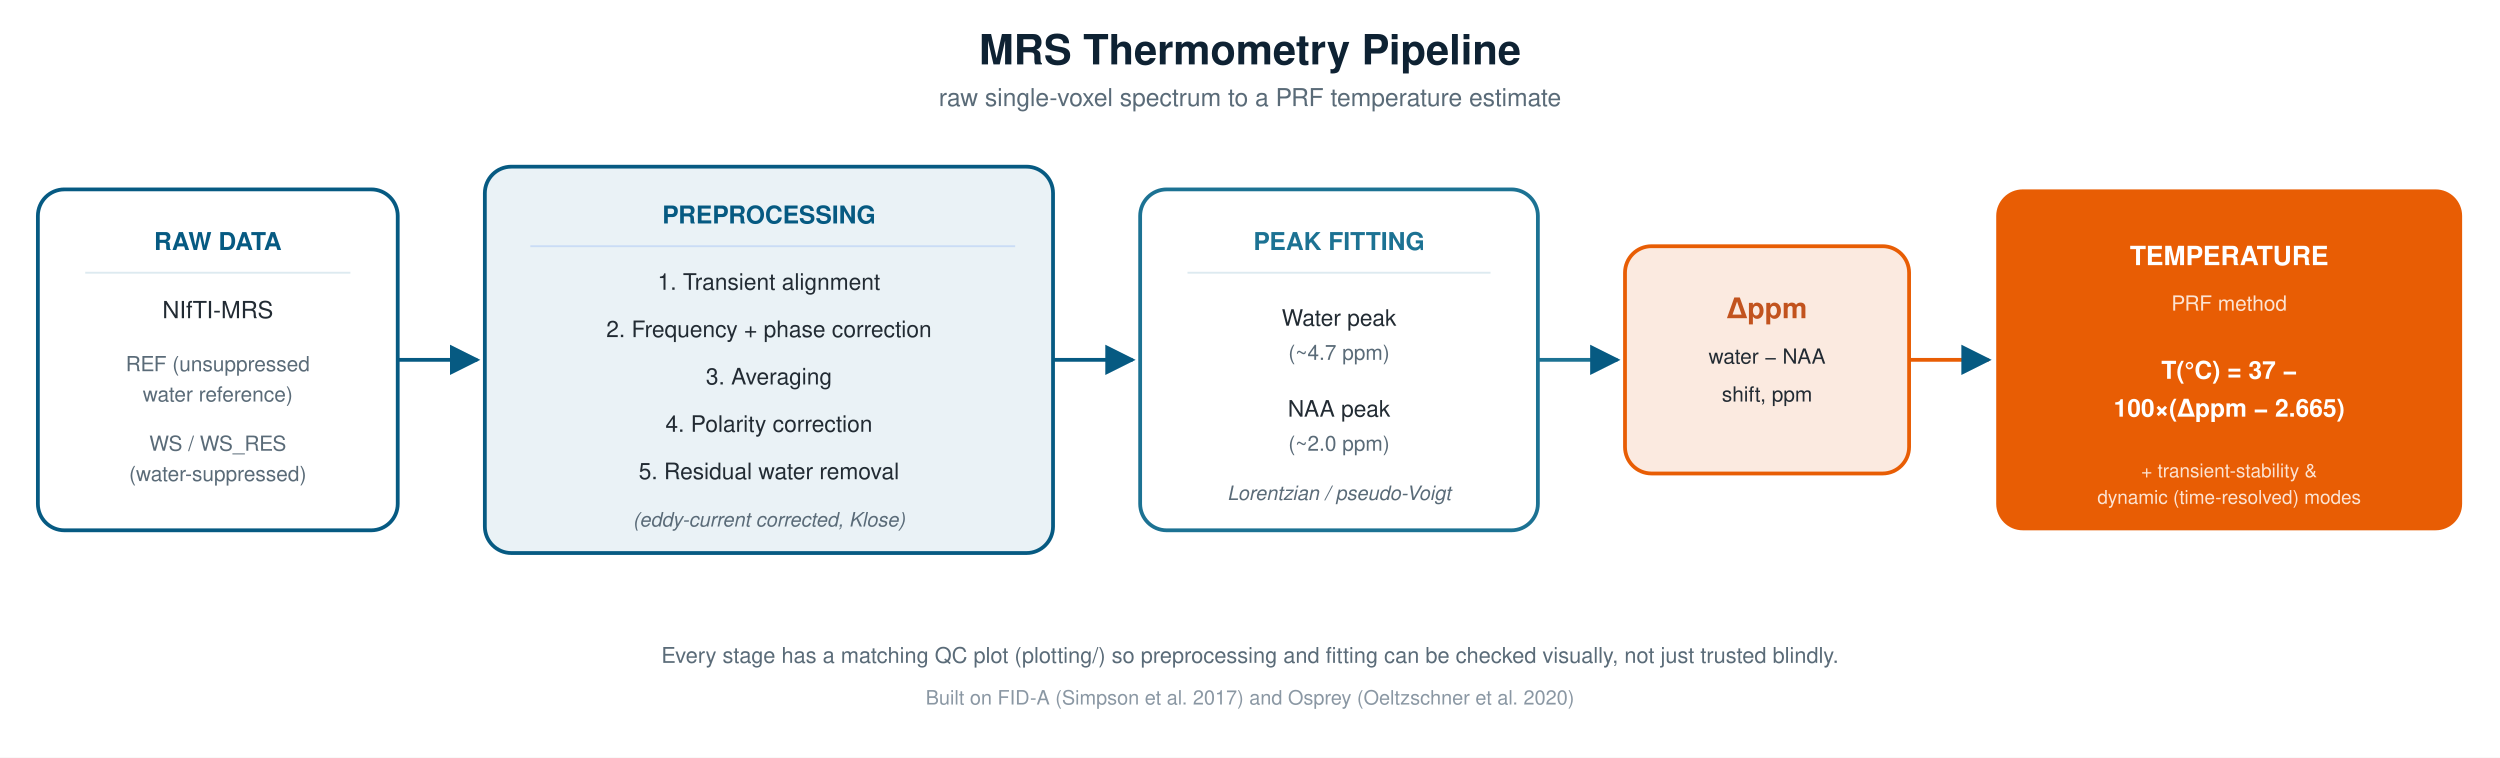
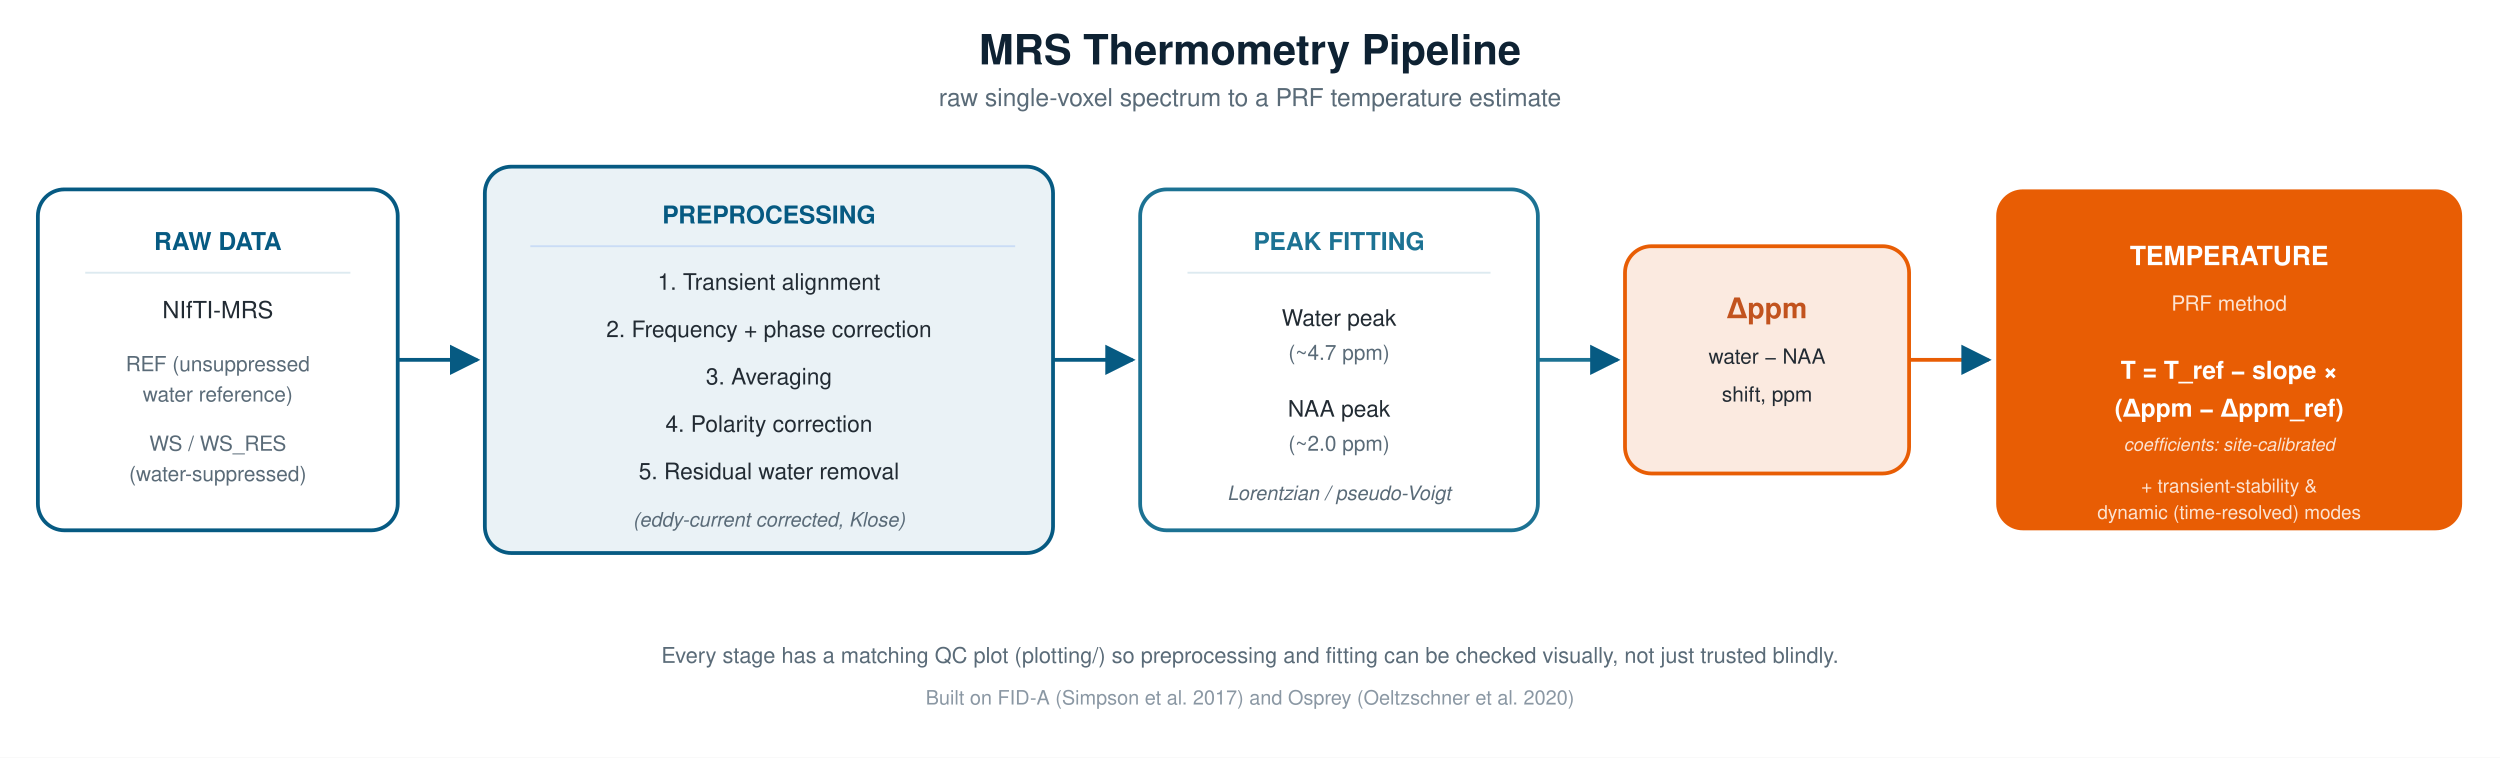
<svg xmlns="http://www.w3.org/2000/svg" viewBox="0 0 1320 400" font-family="Helvetica, Arial, sans-serif">
  <defs>
    <marker id="arrow" viewBox="0 0 10 10" refX="9" refY="5" markerWidth="8" markerHeight="8" orient="auto-start-reverse">
      <path d="M0,0 L10,5 L0,10 z" fill="#065A82" />
    </marker>
  </defs>
  <rect x="0" y="0" width="1320" height="400" fill="#FFFFFF" />
  <text x="660" y="34" text-anchor="middle" font-size="22" font-weight="700" fill="#0E2233">MRS Thermometry Pipeline</text>
  <text x="660" y="56" text-anchor="middle" font-size="13" fill="#5A6B78">raw single-voxel spectrum to a PRF temperature estimate</text>
  <g>
    <rect x="20" y="100" width="190" height="180" rx="14" fill="#FFFFFF" stroke="#065A82" stroke-width="2" />
    <text x="115" y="132" text-anchor="middle" font-size="13" font-weight="700" fill="#065A82">RAW DATA</text>
    <line x1="45" y1="144" x2="185" y2="144" stroke="#DDEAF0" stroke-width="1" />
    <text x="115" y="168" text-anchor="middle" font-size="12.5" fill="#222B33">NIfTI-MRS</text>
    <text x="115" y="196" text-anchor="middle" font-size="11" fill="#5A6B78">REF (unsuppressed</text>
    <text x="115" y="212" text-anchor="middle" font-size="11" fill="#5A6B78">water reference)</text>
    <text x="115" y="238" text-anchor="middle" font-size="11" fill="#5A6B78">WS / WS_RES</text>
    <text x="115" y="254" text-anchor="middle" font-size="11" fill="#5A6B78">(water-suppressed)</text>
  </g>
  <path d="M210,190 L252,190" stroke="#065A82" stroke-width="2" marker-end="url(#arrow)" />
  <g>
    <rect x="256" y="88" width="300" height="204" rx="14" fill="#EAF2F6" stroke="#065A82" stroke-width="2" />
    <text x="406" y="118" text-anchor="middle" font-size="13" font-weight="700" fill="#065A82">PREPROCESSING</text>
    <line x1="280" y1="130" x2="536" y2="130" stroke="#CADCF5" stroke-width="1" />
    <text x="406" y="153" text-anchor="middle" font-size="12" fill="#222B33">1. Transient alignment</text>
    <text x="406" y="178" text-anchor="middle" font-size="12" fill="#222B33">2. Frequency + phase correction</text>
    <text x="406" y="203" text-anchor="middle" font-size="12" fill="#222B33">3. Averaging</text>
    <text x="406" y="228" text-anchor="middle" font-size="12" fill="#222B33">4. Polarity correction</text>
    <text x="406" y="253" text-anchor="middle" font-size="12" fill="#222B33">5. Residual water removal</text>
    <text x="406" y="278" text-anchor="middle" font-size="10.5" font-style="italic" fill="#5A6B78">(eddy-current corrected, Klose)</text>
  </g>
  <path d="M556,190 L598,190" stroke="#065A82" stroke-width="2" marker-end="url(#arrow)" />
  <g>
    <rect x="602" y="100" width="210" height="180" rx="14" fill="#FFFFFF" stroke="#1C7293" stroke-width="2" />
    <text x="707" y="132" text-anchor="middle" font-size="13" font-weight="700" fill="#1C7293">PEAK FITTING</text>
    <line x1="627" y1="144" x2="787" y2="144" stroke="#DDEAF0" stroke-width="1" />
    <text x="707" y="172" text-anchor="middle" font-size="12" fill="#222B33">Water peak</text>
    <text x="707" y="190" text-anchor="middle" font-size="11" fill="#5A6B78">(~4.7 ppm)</text>
    <text x="707" y="220" text-anchor="middle" font-size="12" fill="#222B33">NAA peak</text>
    <text x="707" y="238" text-anchor="middle" font-size="11" fill="#5A6B78">(~2.0 ppm)</text>
    <text x="707" y="264" text-anchor="middle" font-size="10.5" font-style="italic" fill="#5A6B78">Lorentzian / pseudo-Voigt</text>
  </g>
  <path d="M812,190 L854,190" stroke="#1C7293" stroke-width="2" marker-end="url(#arrow)" />
  <g>
    <rect x="858" y="130" width="150" height="120" rx="14" fill="#FBEAE0" stroke="#E85D04" stroke-width="2" />
    <text x="933" y="168" text-anchor="middle" font-size="15" font-weight="700" fill="#C2531E">Δppm</text>
    <text x="933" y="192" text-anchor="middle" font-size="11" fill="#222B33">water − NAA</text>
    <text x="933" y="212" text-anchor="middle" font-size="11" fill="#222B33">shift, ppm</text>
  </g>
  <path d="M1008,190 L1050,190" stroke="#E85D04" stroke-width="2" marker-end="url(#arrow)" />
  <g>
    <rect x="1054" y="100" width="246" height="180" rx="14" fill="#E85D04" />
    <text x="1177" y="140" text-anchor="middle" font-size="14" font-weight="700" fill="#FFFFFF">TEMPERATURE</text>
    <text x="1177" y="164" text-anchor="middle" font-size="11" fill="#FCE3D2">PRF method</text>
-     <text x="1177" y="200" text-anchor="middle" font-size="13" font-weight="600" fill="#FFFFFF">T(°C) = 37 −</text>
-     <text x="1177" y="220" text-anchor="middle" font-size="13" font-weight="600" fill="#FFFFFF">100×(Δppm − 2.665)</text>
-     <text x="1177" y="252" text-anchor="middle" font-size="10" fill="#FCE3D2">+ transient-stability &amp;</text>
-     <text x="1177" y="266" text-anchor="middle" font-size="10" fill="#FCE3D2">dynamic (time-resolved) modes</text>
+     <text x="1177" y="200" text-anchor="middle" font-size="13" font-weight="600" fill="#FFFFFF">T = T_ref − slope ×</text>
+     <text x="1177" y="220" text-anchor="middle" font-size="13" font-weight="600" fill="#FFFFFF">(Δppm − Δppm_ref)</text>
+     <text x="1177" y="238" text-anchor="middle" font-size="9.5" font-style="italic" fill="#FCE3D2">coefficients: site-calibrated</text>
+     <text x="1177" y="260" text-anchor="middle" font-size="10" fill="#FCE3D2">+ transient-stability &amp;</text>
+     <text x="1177" y="274" text-anchor="middle" font-size="10" fill="#FCE3D2">dynamic (time-resolved) modes</text>
  </g>
  <text x="660" y="350" text-anchor="middle" font-size="11.5" fill="#5A6B78">Every stage has a matching QC plot (plotting/) so preprocessing and fitting can be checked visually, not just trusted blindly.</text>
  <text x="660" y="372" text-anchor="middle" font-size="10.5" fill="#8A97A3">Built on FID-A (Simpson et al. 2017) and Osprey (Oeltzschner et al. 2020)</text>
</svg>
